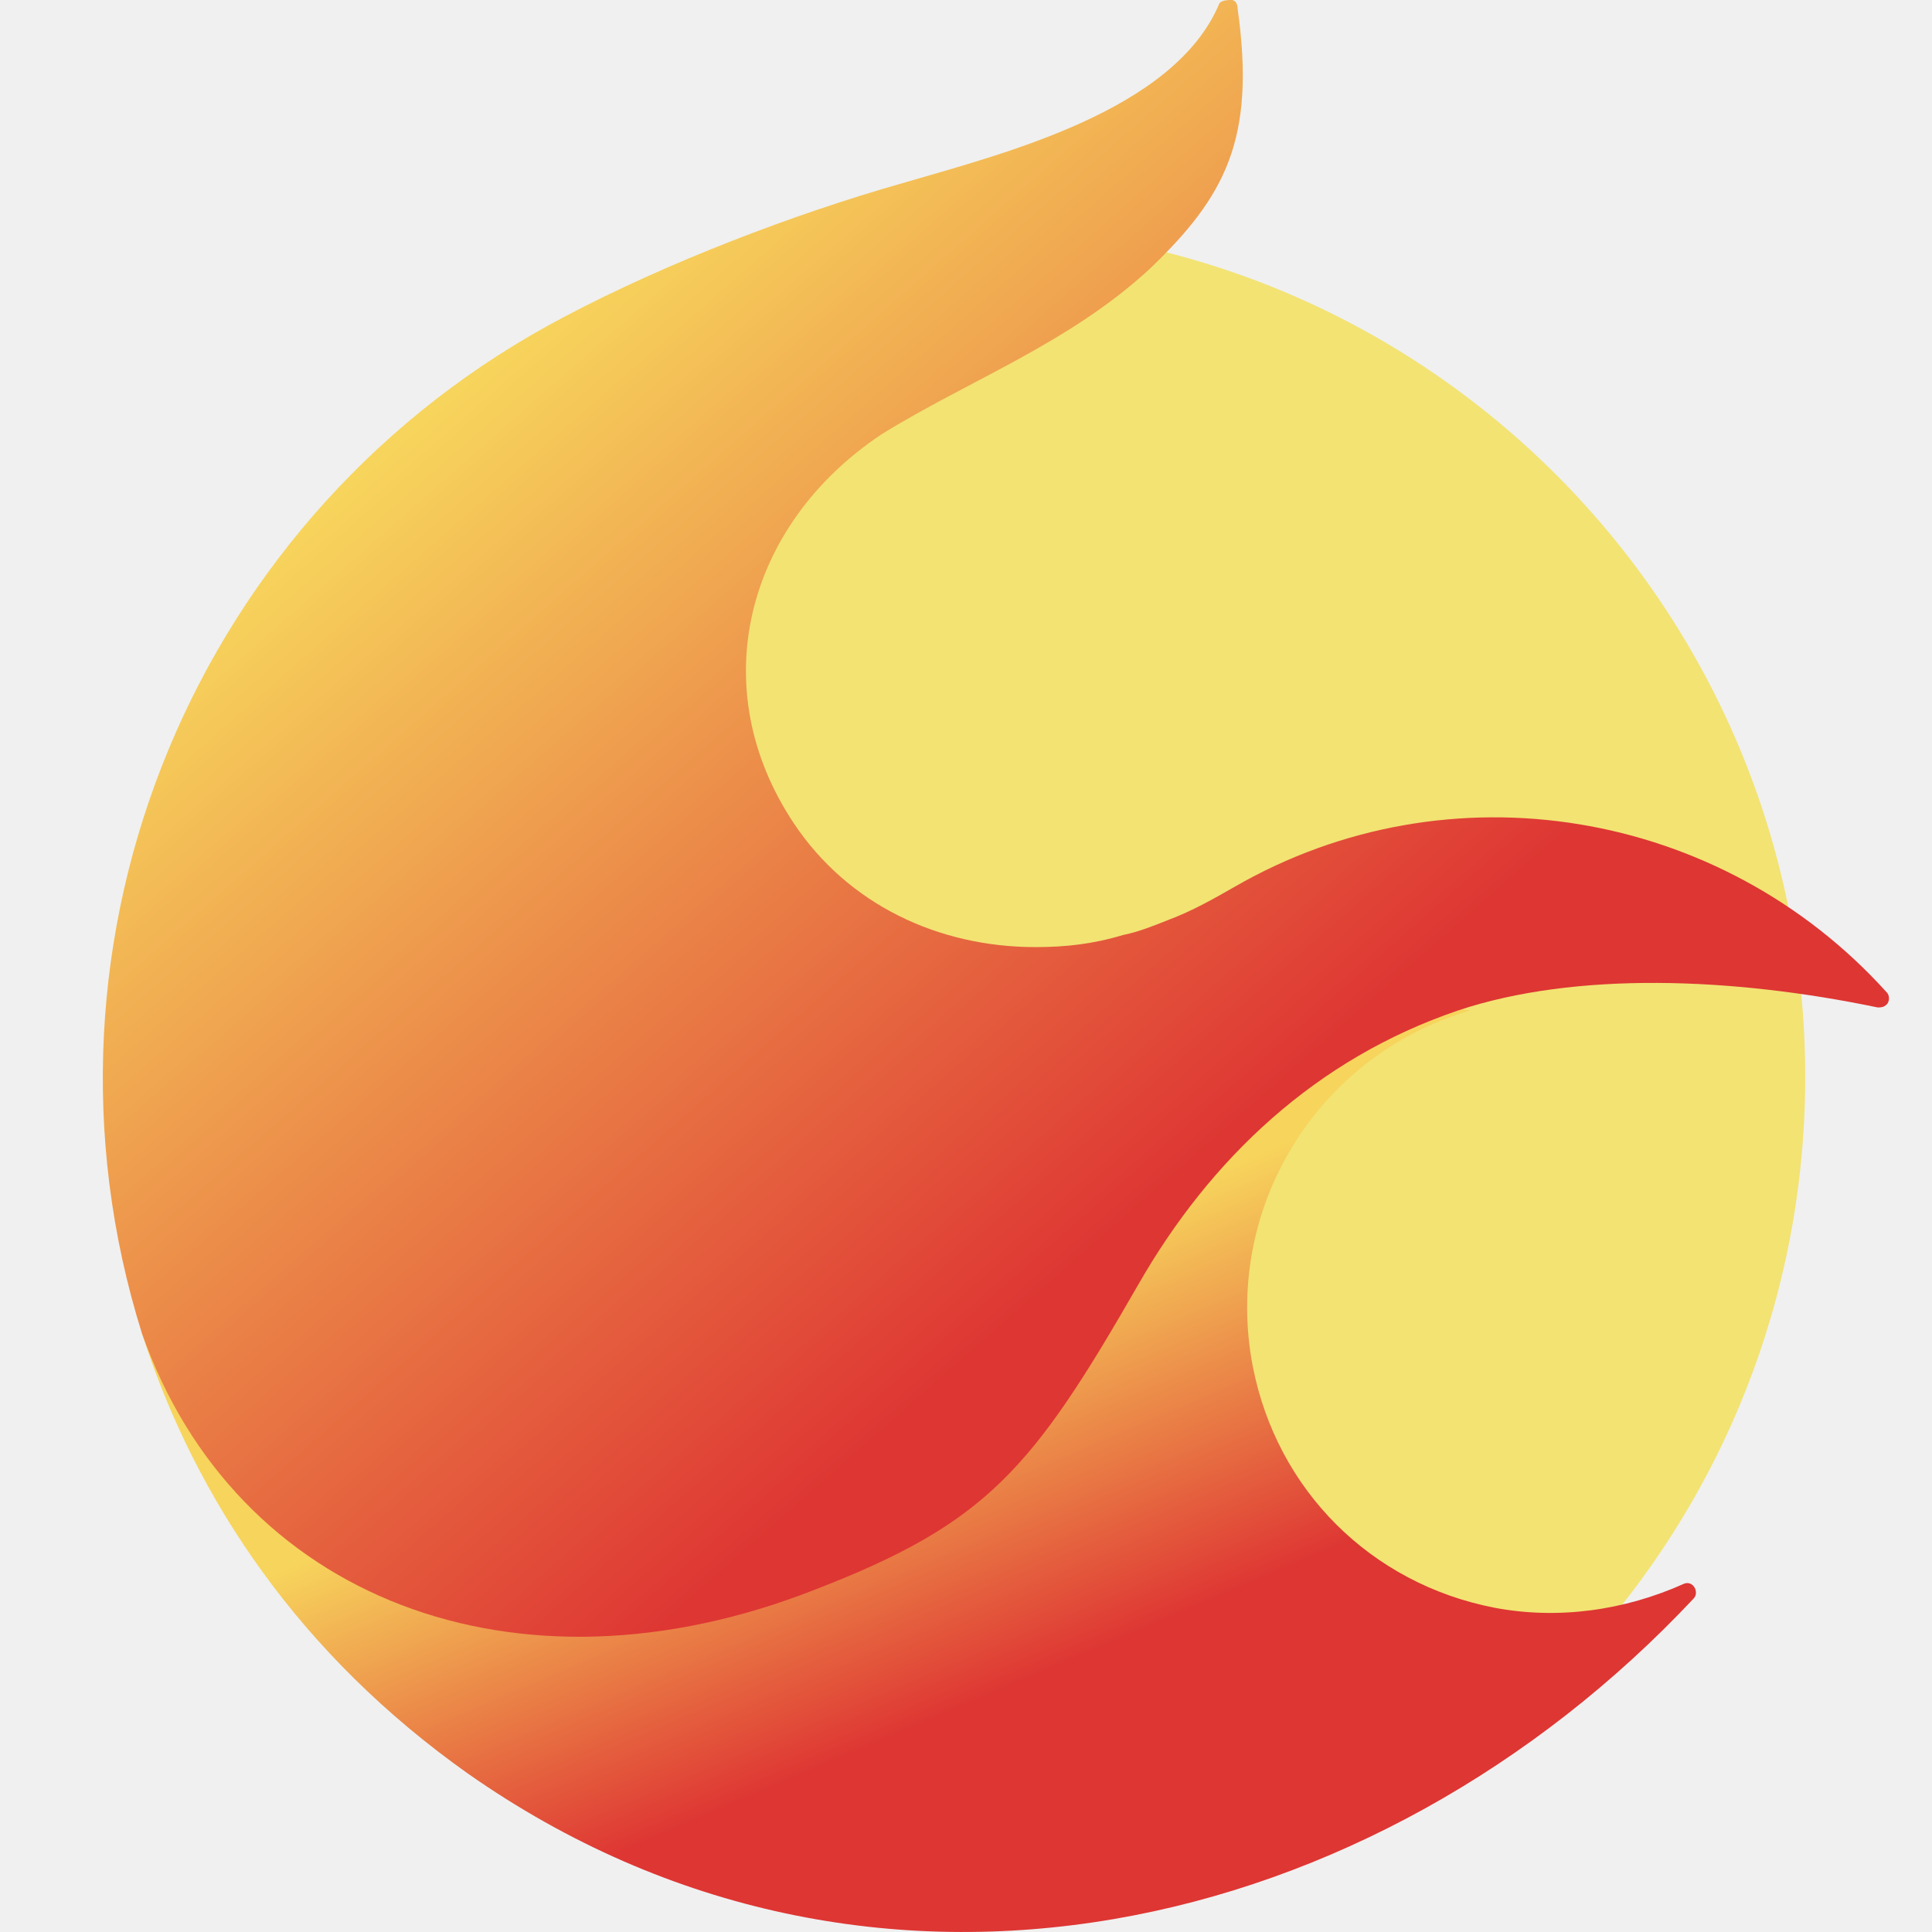
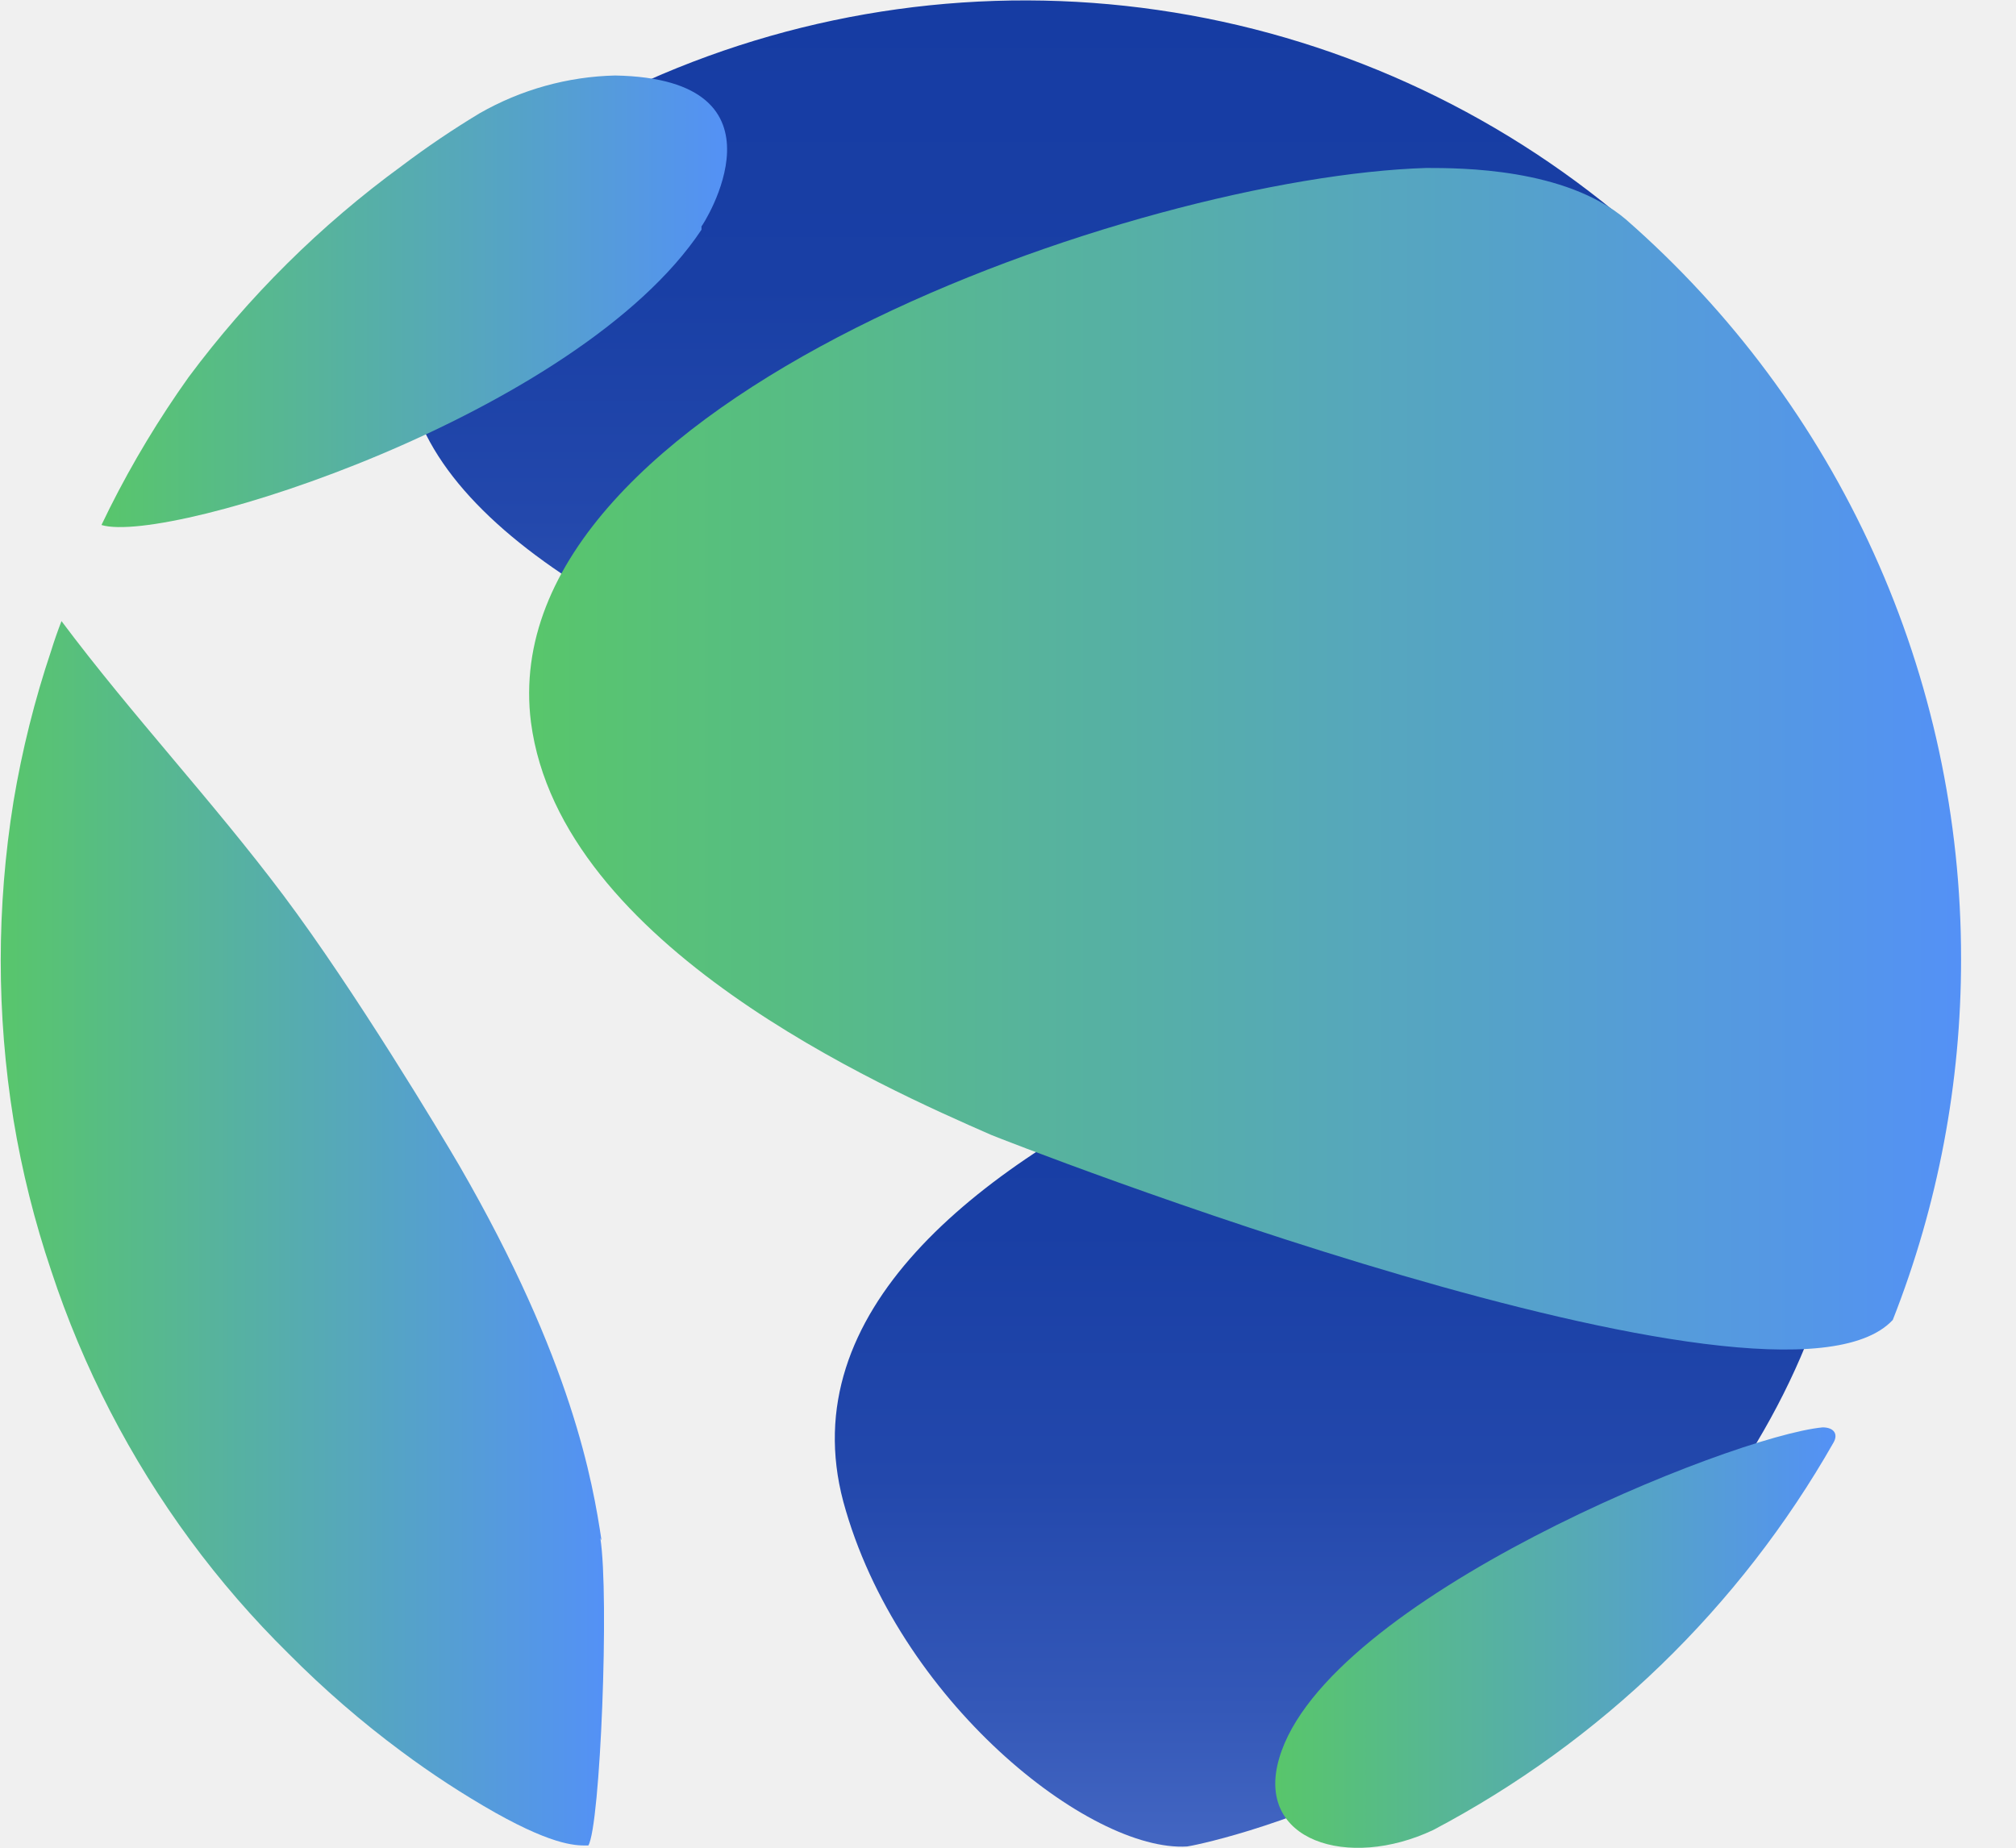
- <svg xmlns="http://www.w3.org/2000/svg" viewBox="0 0 64 64">
+ <svg xmlns="http://www.w3.org/2000/svg" width="24" height="22" viewBox="0 0 24 22" fill="none">
+   <g clip-path="url(#clip0_48948_109998)">
+     <path d="M10.039 17.878C10.681 20.248 12.975 22.057 14.133 21.985C14.174 21.985 18.529 21.168 20.913 17.177C22.767 14.07 22.138 11.071 19.615 11.004C18.717 11.071 8.84 13.361 10.039 17.878Z" fill="url(#paint0_linear_48948_109998)" />
+     <path d="M19.377 2.649C17.788 1.295 15.85 0.417 13.784 0.119C11.718 -0.18 9.61 0.112 7.704 0.961C7.462 1.062 7.226 1.177 6.999 1.307C6.846 1.387 6.689 1.473 6.55 1.562H6.59C6.137 1.872 5.738 2.255 5.409 2.694C2.244 6.883 12.885 9.945 18.582 9.954C21.204 11.839 21.94 4.647 19.377 2.649Z" fill="url(#paint1_linear_48948_109998)" />
+     <path d="M8.351 2.735C6.887 4.94 2.012 6.493 1.208 6.251L1.307 6.048C1.579 5.506 1.893 4.985 2.245 4.491C2.96 3.53 3.815 2.682 4.782 1.976C5.08 1.751 5.391 1.541 5.711 1.348C6.203 1.067 6.757 0.912 7.323 0.899C9.496 0.939 8.36 2.695 8.351 2.695" fill="url(#paint2_linear_48948_109998)" />
+     <path d="M7.147 18.314C7.255 19.005 7.147 21.739 7.004 21.973C6.882 21.973 6.631 21.995 5.895 21.582C5.509 21.363 5.137 21.12 4.781 20.855C4.303 20.501 3.853 20.11 3.434 19.688C3.01 19.27 2.62 18.82 2.267 18.341C1.548 17.365 0.989 16.282 0.61 15.131C0.412 14.545 0.262 13.945 0.161 13.335C-0.042 12.078 -0.042 10.797 0.161 9.541C0.263 8.931 0.413 8.331 0.61 7.745C0.646 7.628 0.687 7.512 0.732 7.395C1.571 8.517 2.527 9.532 3.376 10.663C4.225 11.795 5.248 13.501 5.468 13.878C6.815 16.208 7.057 17.649 7.161 18.341" fill="url(#paint3_linear_48948_109998)" />
+     <path d="M23.346 11.42C23.347 12.89 23.072 14.348 22.533 15.716C21.159 17.193 11.888 13.552 11.798 13.512C10.528 12.955 6.671 11.267 6.321 8.6C5.836 4.771 13.572 2.104 16.979 2C17.388 2 18.632 2 19.354 2.611C20.61 3.709 21.617 5.063 22.305 6.583C22.994 8.102 23.348 9.751 23.346 11.42Z" fill="url(#paint4_linear_48948_109998)" />
+     <path d="M17.06 21.79C16.05 22.266 14.937 21.92 15.229 20.933C15.781 19.042 20.616 17.098 21.698 16.995C21.828 16.995 21.887 17.071 21.828 17.175C20.712 19.137 19.057 20.738 17.06 21.79Z" fill="url(#paint5_linear_48948_109998)" />
+   </g>
  <defs>
-     <linearGradient id="a" x1="42.198%" x2="63.646%" y1="38.362%" y2="69.083%">
-       <stop offset="0%" stop-color="#F7D45C" />
-       <stop offset="100%" stop-color="#DE3633" />
+     <linearGradient id="paint0_linear_48948_109998" x1="15.96" y1="21.985" x2="15.96" y2="11.004" gradientUnits="userSpaceOnUse">
+       <stop stop-color="#4366C2" />
+       <stop offset="0.15" stop-color="#3458B8" />
+       <stop offset="0.4" stop-color="#2348AC" />
+       <stop offset="0.67" stop-color="#193FA5" />
+       <stop offset="1" stop-color="#163CA3" />
    </linearGradient>
-     <linearGradient id="b" x1="16.806%" x2="60.351%" y1="27.219%" y2="72.022%">
-       <stop offset="0%" stop-color="#F7D45C" />
-       <stop offset="100%" stop-color="#DE3633" />
+     <linearGradient id="paint1_linear_48948_109998" x1="12.898" y1="10.263" x2="12.898" y2="0" gradientUnits="userSpaceOnUse">
+       <stop stop-color="#4366C2" />
+       <stop offset="0.15" stop-color="#3458B8" />
+       <stop offset="0.4" stop-color="#2348AC" />
+       <stop offset="0.67" stop-color="#193FA5" />
+       <stop offset="1" stop-color="#163CA3" />
    </linearGradient>
+     <linearGradient id="paint2_linear_48948_109998" x1="1.204" y1="3.602" x2="8.656" y2="3.602" gradientUnits="userSpaceOnUse">
+       <stop stop-color="#58C66B" />
+       <stop offset="1" stop-color="#5491F6" />
+     </linearGradient>
+     <linearGradient id="paint3_linear_48948_109998" x1="-0" y1="14.673" x2="7.192" y2="14.673" gradientUnits="userSpaceOnUse">
+       <stop stop-color="#58C66B" />
+       <stop offset="1" stop-color="#5491F6" />
+     </linearGradient>
+     <linearGradient id="paint4_linear_48948_109998" x1="6.299" y1="9.036" x2="23.346" y2="9.036" gradientUnits="userSpaceOnUse">
+       <stop stop-color="#58C66B" />
+       <stop offset="1" stop-color="#5491F6" />
+     </linearGradient>
+     <linearGradient id="paint5_linear_48948_109998" x1="15.188" y1="19.496" x2="21.86" y2="19.496" gradientUnits="userSpaceOnUse">
+       <stop stop-color="#58C66B" />
+       <stop offset="1" stop-color="#5491F6" />
+     </linearGradient>
+     <clipPath id="clip0_48948_109998">
+       <rect width="23.346" height="22" fill="white" />
+     </clipPath>
  </defs>
-   <g fill="none" fill-rule="evenodd">
-     <path fill="#FFF" d="M0 0h64v63.948H0z" opacity="0" />
-     <ellipse cx="31.7" cy="35.671" fill="#F2E373" fill-rule="nonzero" rx="28.1" ry="28.177" />
-     <path fill="url(#a)" d="M43.1 32.673 4.7 44.164c1.8 5.595 5.3 10.691 10.8 14.588 13.4 9.392 30.1 5.396 40.6-5.795.2-.2 0-.6-.3-.5-2 .9-4.2 1.2-6.3.8-4.1-.8-7.2-3.897-8-7.994-1-5.196 2.1-10.292 7.2-11.79l-5.6-.8Z" />
-     <path fill="url(#b)" d="M38.7 30.475c.8-.3 1.5-.7 2.2-1.099C48 25.28 57 26.778 62.5 32.873c.1.1.1.3 0 .4-.1.1-.2.1-.3.1-4.8-1-10-1.2-13.9.1-4.7 1.598-8.2 4.896-10.6 9.092-3.5 6.095-5 7.894-10.7 10.092-9.9 3.897-19.2.3-22.3-8.493-4.1-13.09 1.8-27.278 14-33.673 3.4-1.798 7.6-3.397 11.1-4.396 3.4-1 9.1-2.398 10.6-5.995.1-.1.3-.1.4-.1.1 0 .2.1.2.3.6 4.296-.4 6.195-2.9 8.593-2.7 2.498-6 3.697-8.9 5.495-4.5 2.998-5.9 8.393-2.9 12.89 1.8 2.698 4.8 4.096 8 4.096 1 0 1.9-.1 2.9-.4.5-.1 1-.299 1.5-.499Z" />
-   </g>
</svg>
